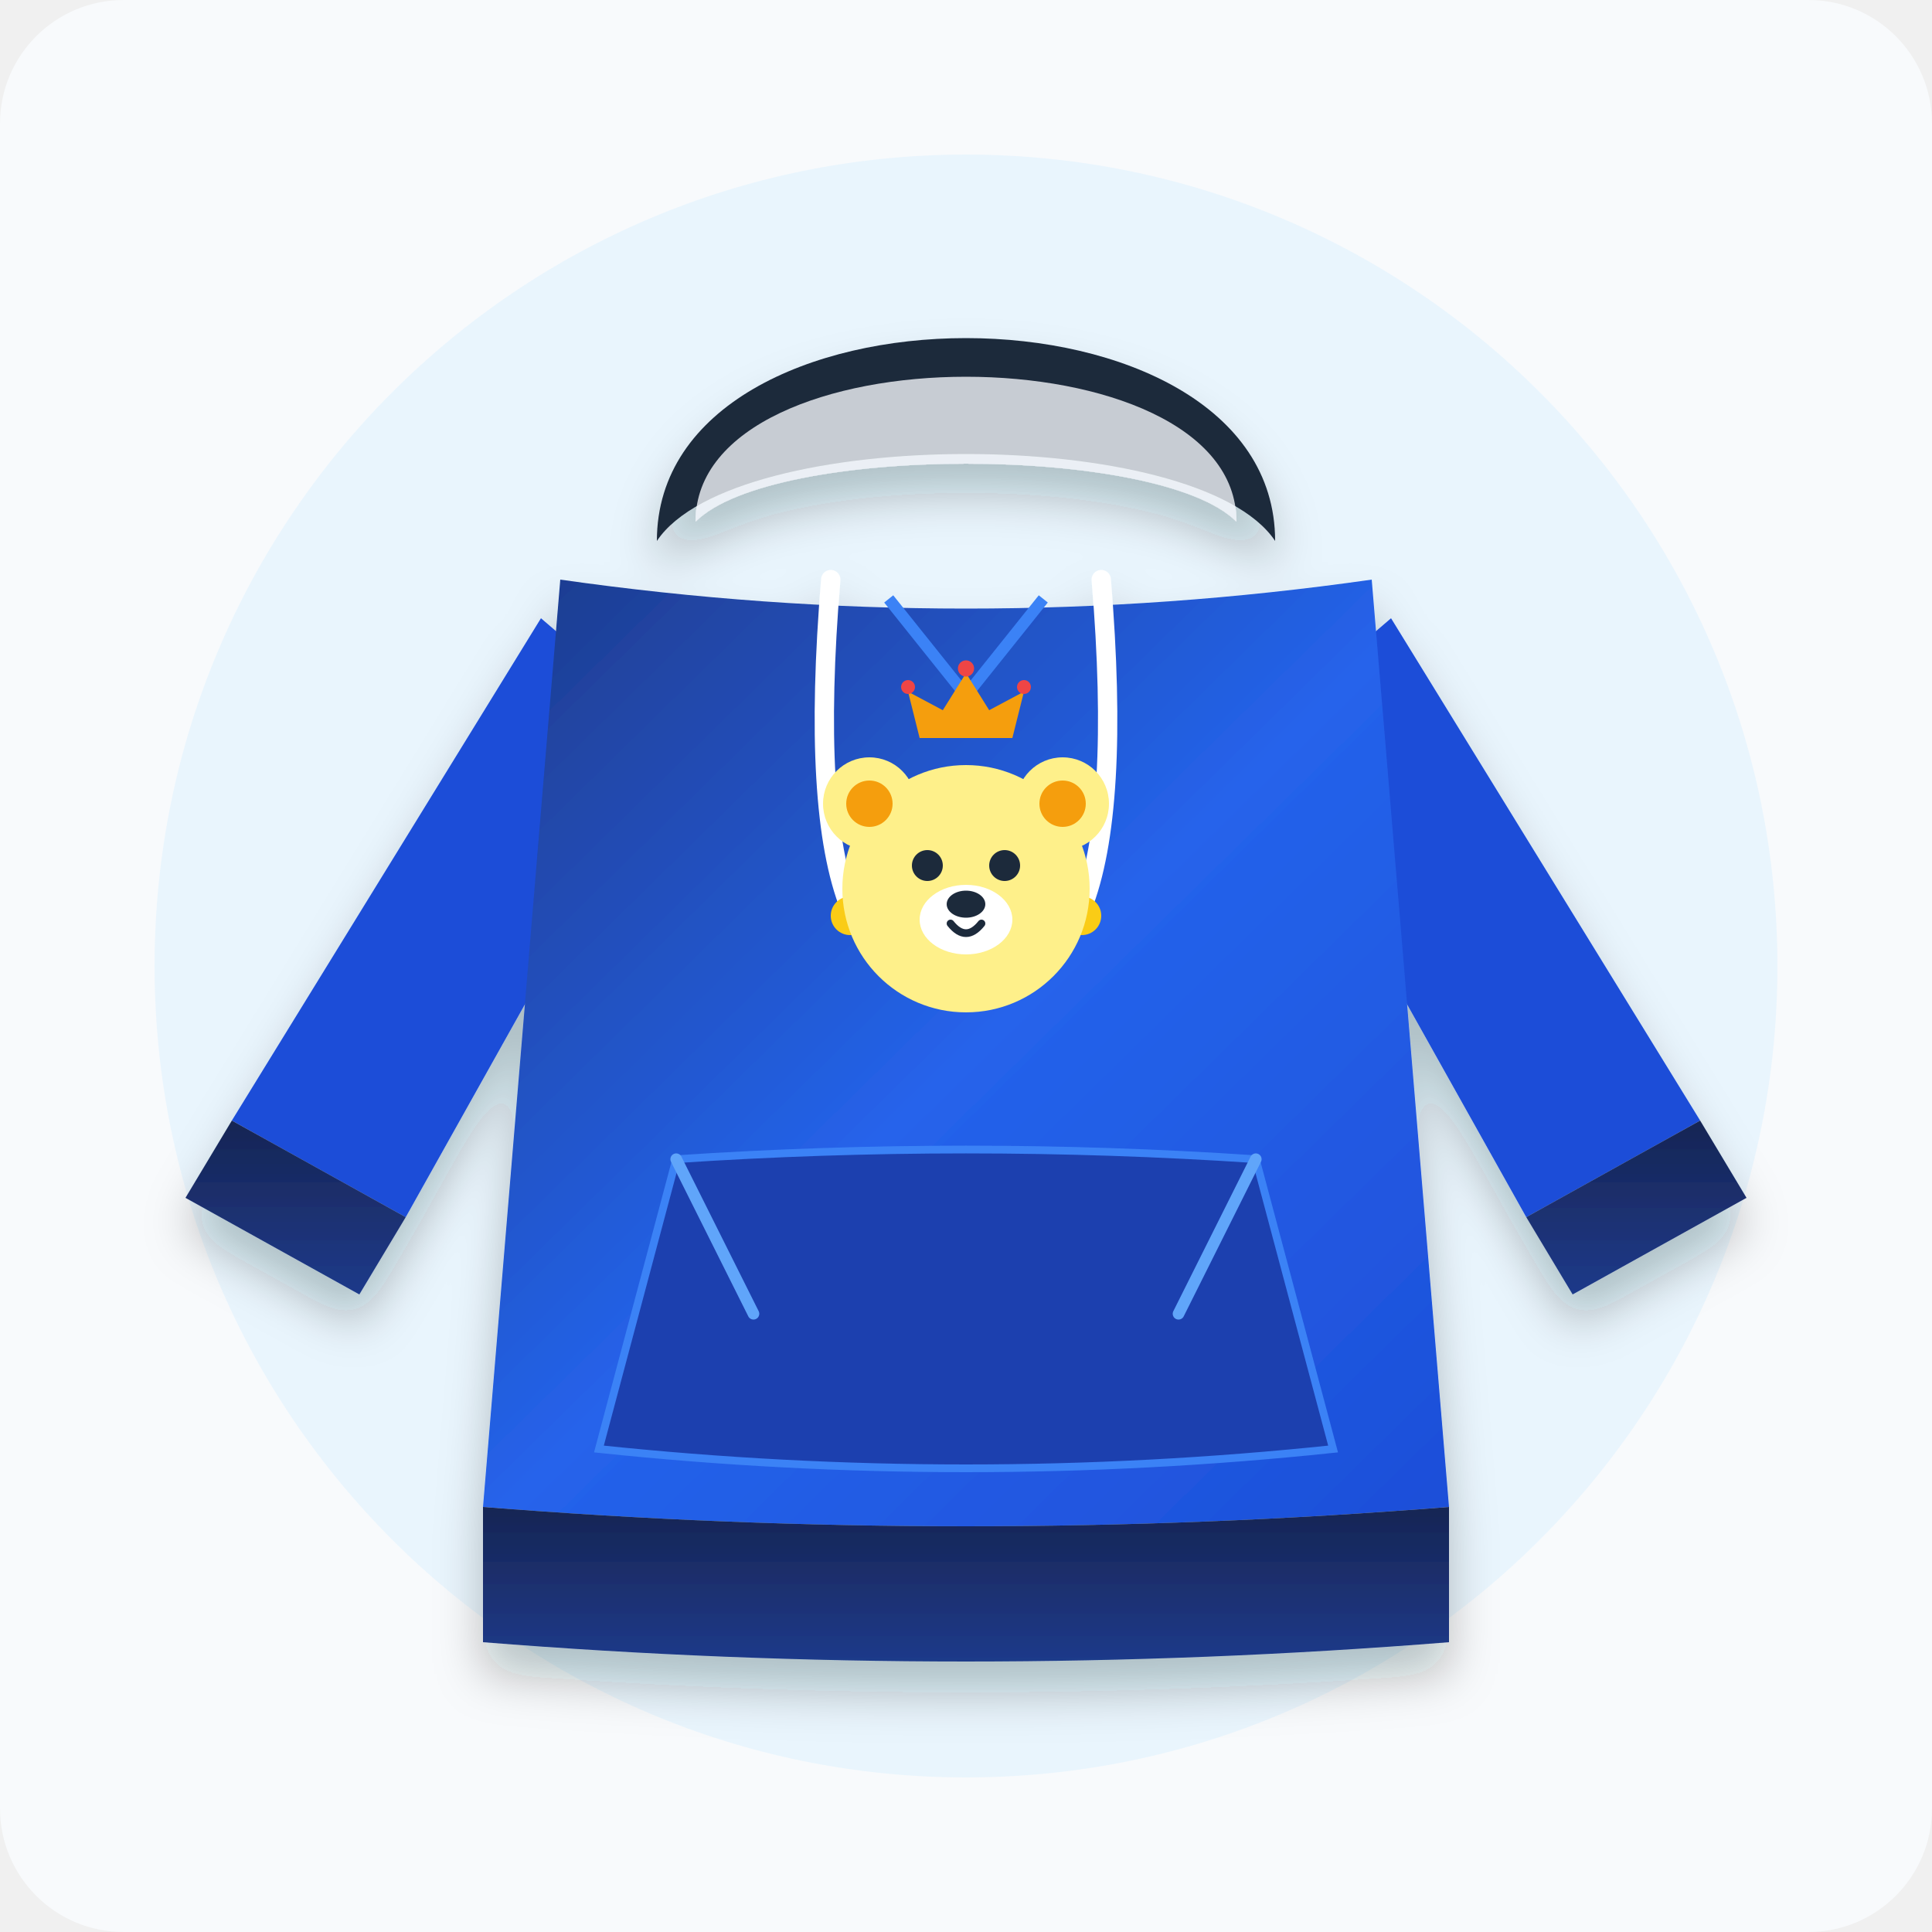
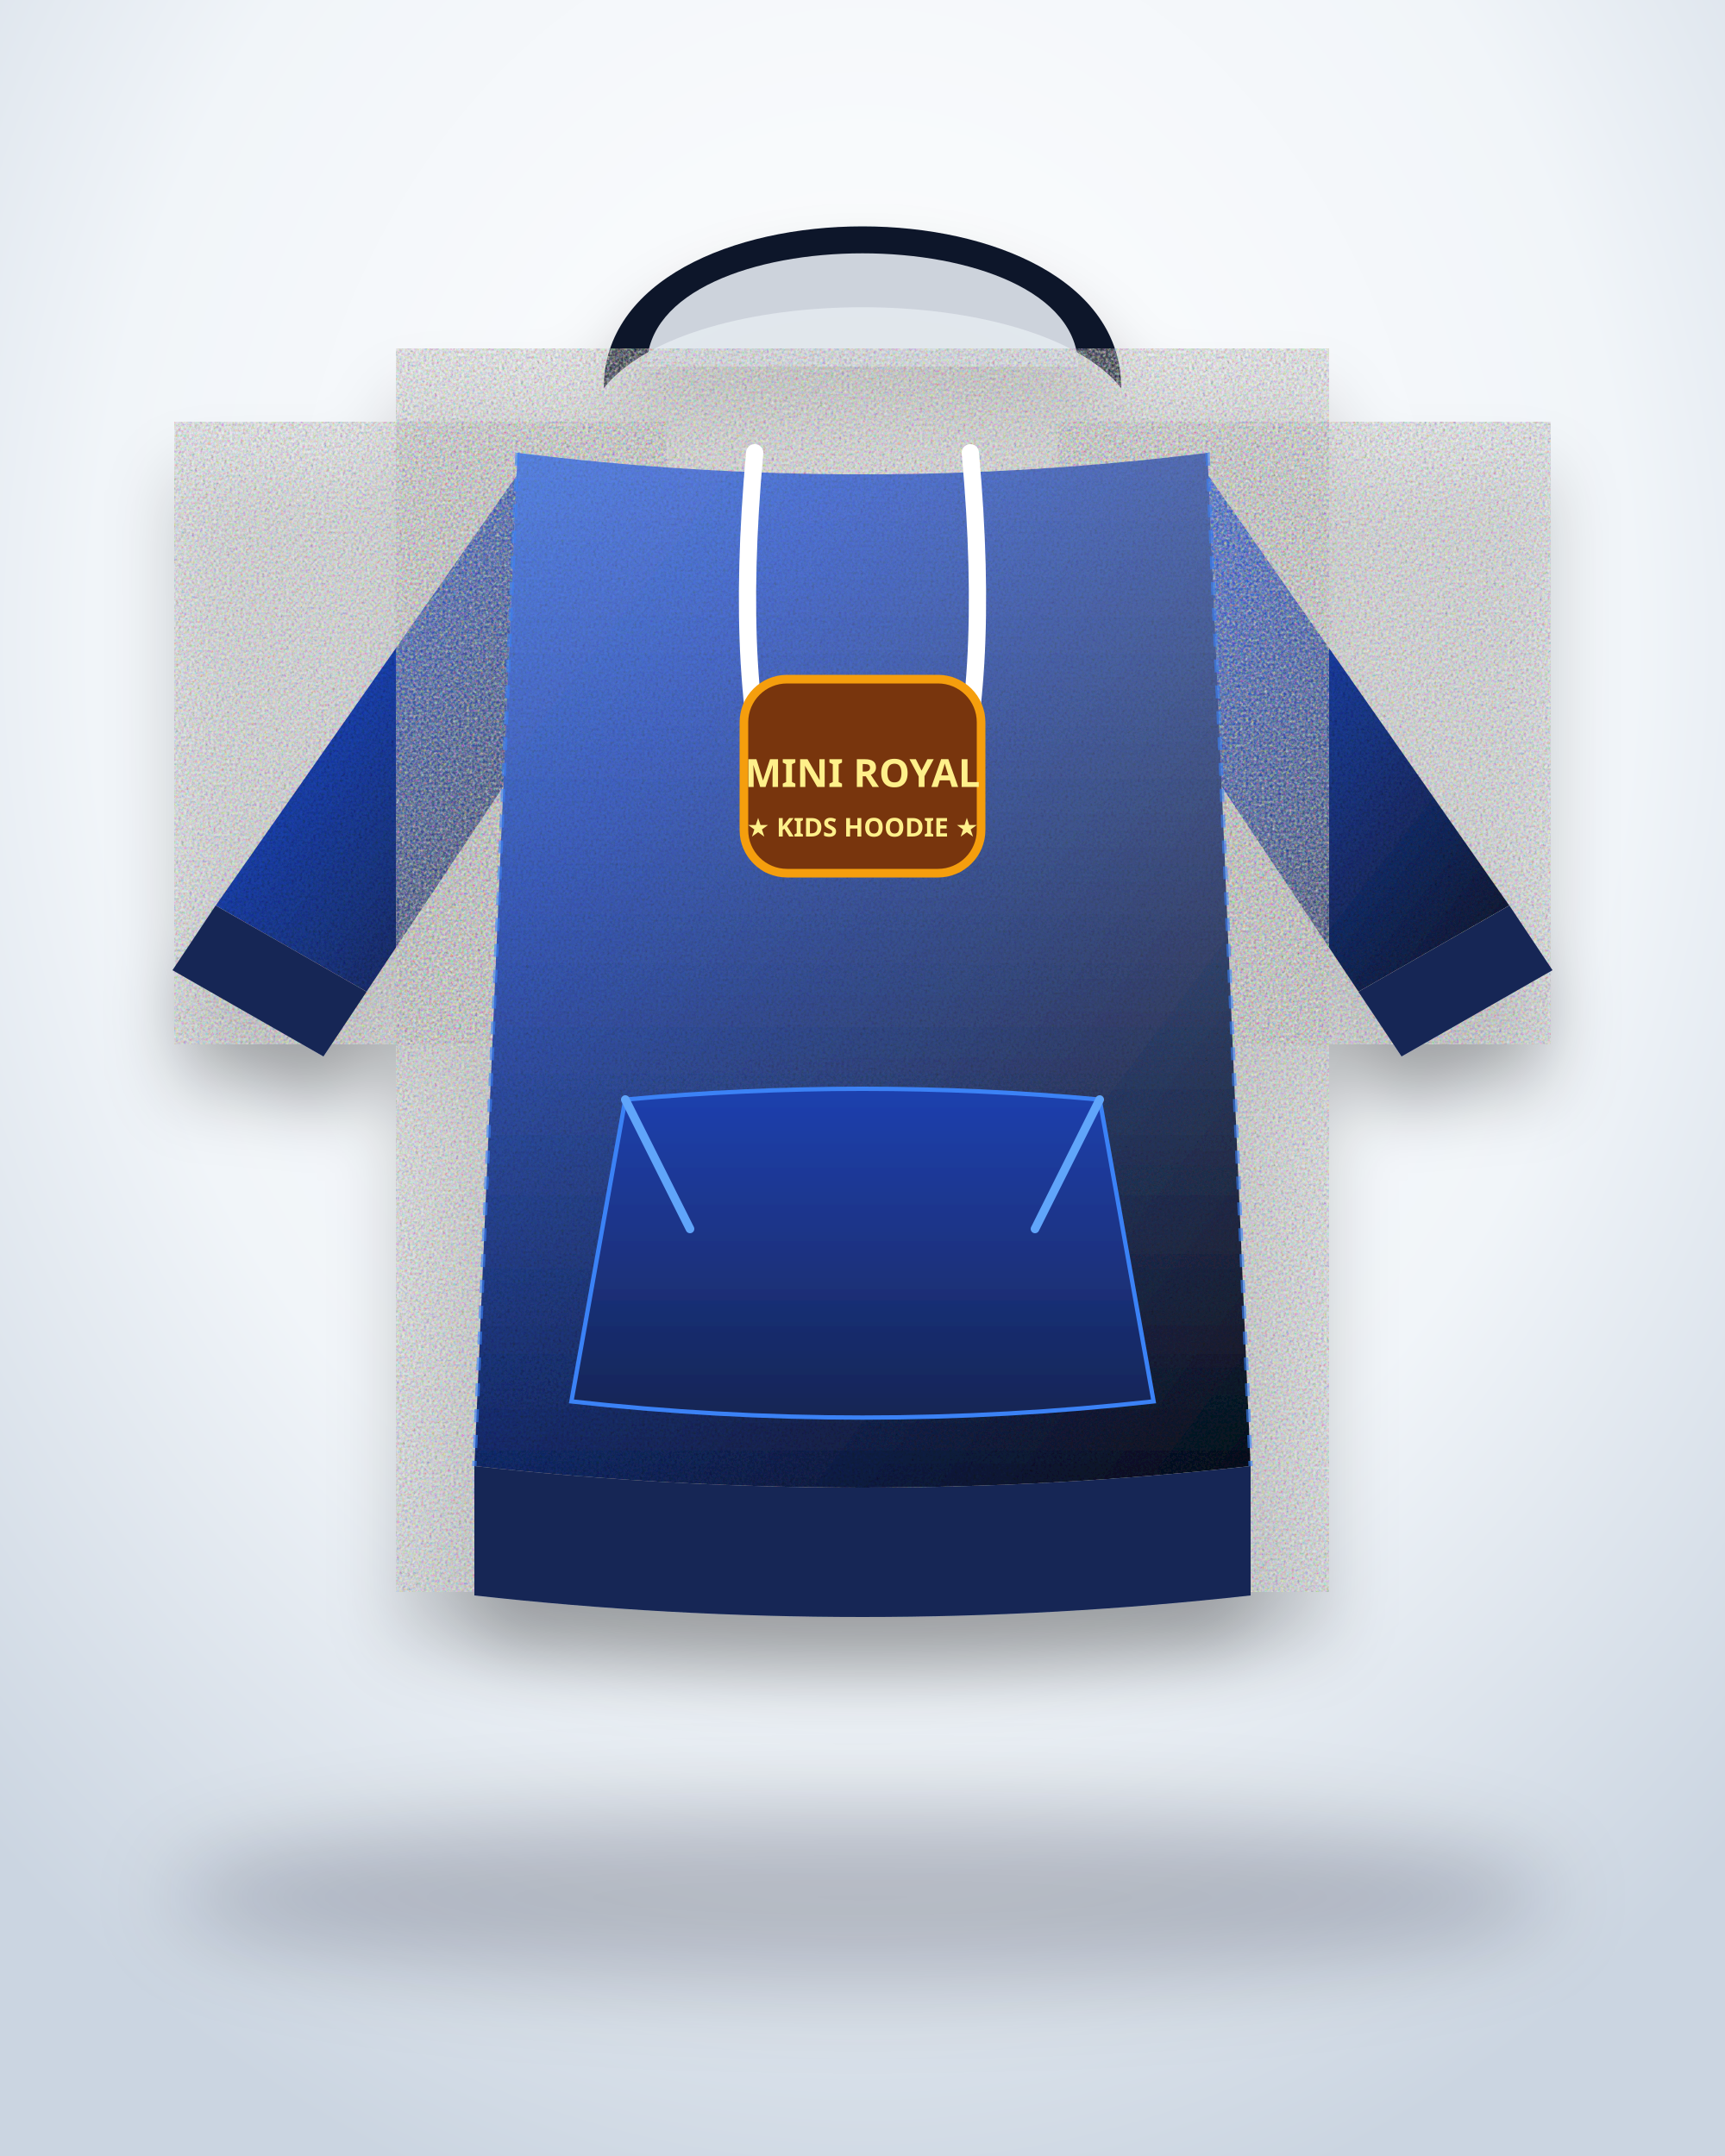
- <svg xmlns="http://www.w3.org/2000/svg" viewBox="0 0 500 500" width="100%" height="100%">
+ <svg xmlns="http://www.w3.org/2000/svg" viewBox="0 0 800 1000" width="100%" height="100%">
  <defs>
-     <linearGradient id="hoodieBg" x1="0%" y1="0%" x2="100%" y2="100%">
-       <stop offset="0%" stop-color="#1e3a8a" />
-       <stop offset="50%" stop-color="#2563eb" />
-       <stop offset="100%" stop-color="#1d4ed8" />
+     <radialGradient id="studioLight" cx="50%" cy="30%" r="75%">
+       <stop offset="0%" stop-color="#ffffff" />
+       <stop offset="60%" stop-color="#f1f5f9" />
+       <stop offset="100%" stop-color="#cbd5e1" />
+     </radialGradient>
+     <linearGradient id="navyFabric3D" x1="0%" y1="0%" x2="100%" y2="100%">
+       <stop offset="0%" stop-color="#2563eb" />
+       <stop offset="25%" stop-color="#1d4ed8" />
+       <stop offset="60%" stop-color="#1e3a8a" />
+       <stop offset="100%" stop-color="#0f172a" />
    </linearGradient>
-     <linearGradient id="ribGrad" x1="0%" y1="0%" x2="0%" y2="100%">
-       <stop offset="0%" stop-color="#172554" />
-       <stop offset="100%" stop-color="#1e3a8a" />
+     <linearGradient id="pocket3D" x1="0%" y1="0%" x2="0%" y2="100%">
+       <stop offset="0%" stop-color="#1e40af" />
+       <stop offset="100%" stop-color="#172554" />
    </linearGradient>
-     <filter id="dropShadow" x="-10%" y="-10%" width="120%" height="120%">
-       <feDropShadow dx="0" dy="8" stdDeviation="6" flood-color="#0f172a" flood-opacity="0.25" />
+     <linearGradient id="fleeceHighlight" x1="0%" y1="0%" x2="0%" y2="100%">
+       <stop offset="0%" stop-color="#ffffff" stop-opacity="0.25" />
+       <stop offset="100%" stop-color="#000000" stop-opacity="0.3" />
+     </linearGradient>
+     <filter id="photoShadow" x="-20%" y="-20%" width="140%" height="140%">
+       <feGaussianBlur in="SourceAlpha" stdDeviation="16" />
+       <feOffset dx="0" dy="24" result="offsetblur" />
+       <feComponentTransfer>
+         <feFuncA type="linear" slope="0.35" />
+       </feComponentTransfer>
+       <feMerge>
+         <feMergeNode />
+         <feMergeNode in="SourceGraphic" />
+       </feMerge>
+     </filter>
+     <filter id="fabricTexture">
+       <feTurbulence type="fractalNoise" baseFrequency="0.8" numOctaves="3" result="noise" />
+       <feColorMatrix type="saturate" values="0" />
+       <feBlend in="SourceGraphic" in2="noise" mode="multiply" opacity="0.12" />
    </filter>
  </defs>
-   <rect width="500" height="500" rx="32" fill="#f8fafc" />
-   <circle cx="250" cy="250" r="210" fill="#e0f2fe" opacity="0.6" />
-   <g filter="url(#dropShadow)">
-     <path d="M 170 140 C 170 70, 330 70, 330 140 C 310 110, 190 110, 170 140 Z" fill="#1e293b" />
-     <path d="M 180 135 C 180 85, 320 85, 320 135 C 300 115, 200 115, 180 135 Z" fill="#f1f5f9" opacity="0.8" />
-     <path d="M 140 160 L 60 290 L 105 315 L 175 190 Z" fill="#1d4ed8" />
-     <path d="M 360 160 L 440 290 L 395 315 L 325 190 Z" fill="#1d4ed8" />
-     <path d="M 60 290 L 48 310 L 93 335 L 105 315 Z" fill="url(#ribGrad)" />
-     <path d="M 440 290 L 452 310 L 407 335 L 395 315 Z" fill="url(#ribGrad)" />
-     <path d="M 145 150 Q 250 165 355 150 L 375 390 Q 250 400 125 390 Z" fill="url(#hoodieBg)" />
-     <path d="M 125 390 Q 250 400 375 390 L 375 425 Q 250 435 125 425 Z" fill="url(#ribGrad)" />
-     <path d="M 215 150 Q 210 210 220 235" fill="none" stroke="#ffffff" stroke-width="5" stroke-linecap="round" />
-     <path d="M 285 150 Q 290 210 280 235" fill="none" stroke="#ffffff" stroke-width="5" stroke-linecap="round" />
-     <circle cx="220" cy="237" r="5" fill="#facc15" />
-     <circle cx="280" cy="237" r="5" fill="#facc15" />
-     <path d="M 230 155 L 250 180 L 270 155" fill="none" stroke="#3b82f6" stroke-width="3" />
-     <path d="M 175 300 Q 250 295 325 300 L 345 375 Q 250 385 155 375 Z" fill="#1e40af" stroke="#3b82f6" stroke-width="2" />
-     <path d="M 175 300 L 195 340" stroke="#60a5fa" stroke-width="3" stroke-linecap="round" />
-     <path d="M 325 300 L 305 340" stroke="#60a5fa" stroke-width="3" stroke-linecap="round" />
-     <g transform="translate(250, 230)">
-       <circle cx="0" cy="0" r="32" fill="#fef08a" />
-       <circle cx="-25" cy="-22" r="12" fill="#fef08a" />
-       <circle cx="25" cy="-22" r="12" fill="#fef08a" />
-       <circle cx="-25" cy="-22" r="6" fill="#f59e0b" />
-       <circle cx="25" cy="-22" r="6" fill="#f59e0b" />
-       <circle cx="-10" cy="-6" r="4" fill="#1e293b" />
-       <circle cx="10" cy="-6" r="4" fill="#1e293b" />
-       <ellipse cx="0" cy="8" rx="12" ry="9" fill="#ffffff" />
-       <ellipse cx="0" cy="4" rx="5" ry="3.5" fill="#1e293b" />
-       <path d="M -4 9 Q 0 14 4 9" fill="none" stroke="#1e293b" stroke-width="2" stroke-linecap="round" />
+   <rect width="800" height="1000" fill="url(#studioLight)" />
+   <ellipse cx="400" cy="880" rx="320" ry="40" fill="#020617" opacity="0.2" filter="blur(20px)" />
+   <g filter="url(#photoShadow)">
+     <path d="M 280 180 C 280 80, 520 80, 520 180 C 480 130, 320 130, 280 180 Z" fill="#0f172a" />
+     <path d="M 300 170 C 300 100, 500 100, 500 170 Z" fill="#e2e8f0" opacity="0.9" />
+     <path d="M 240 220 L 100 420 L 170 460 L 290 280 Z" fill="url(#navyFabric3D)" filter="url(#fabricTexture)" />
+     <path d="M 560 220 L 700 420 L 630 460 L 510 280 Z" fill="url(#navyFabric3D)" filter="url(#fabricTexture)" />
+     <path d="M 100 420 L 80 450 L 150 490 L 170 460 Z" fill="#172554" />
+     <path d="M 700 420 L 720 450 L 650 490 L 630 460 Z" fill="#172554" />
+     <path d="M 240 210 Q 400 230 560 210 L 580 680 Q 400 700 220 680 Z" fill="url(#navyFabric3D)" filter="url(#fabricTexture)" />
+     <path d="M 240 210 Q 400 230 560 210 L 580 680 Q 400 700 220 680 Z" fill="url(#fleeceHighlight)" />
+     <path d="M 220 680 Q 400 700 580 680 L 580 740 Q 400 760 220 740 Z" fill="#172554" />
+     <path d="M 290 510 Q 400 500 510 510 L 535 650 Q 400 665 265 650 Z" fill="url(#pocket3D)" stroke="#3b82f6" stroke-width="2" />
+     <path d="M 290 510 L 320 570" stroke="#60a5fa" stroke-width="4" stroke-linecap="round" />
+     <path d="M 510 510 L 480 570" stroke="#60a5fa" stroke-width="4" stroke-linecap="round" />
+     <path d="M 350 210 Q 340 320 360 380" fill="none" stroke="#ffffff" stroke-width="8" stroke-linecap="round" />
+     <path d="M 450 210 Q 460 320 440 380" fill="none" stroke="#ffffff" stroke-width="8" stroke-linecap="round" />
+     <rect x="353" y="380" width="14" height="24" rx="4" fill="#fbbf24" stroke="#d97706" stroke-width="2" />
+     <rect x="433" y="380" width="14" height="24" rx="4" fill="#fbbf24" stroke="#d97706" stroke-width="2" />
+     <g transform="translate(400, 360)">
+       <rect x="-55" y="-45" width="110" height="90" rx="20" fill="#78350f" stroke="#f59e0b" stroke-width="4" />
+       <text x="0" y="5" fill="#fef08a" font-family="Vazirmatn, sans-serif" font-size="18" font-weight="900" text-anchor="middle">MINI ROYAL</text>
+       <text x="0" y="28" fill="#fef08a" font-family="sans-serif" font-size="12" font-weight="700" text-anchor="middle">★ KIDS HOODIE ★</text>
    </g>
-     <g transform="translate(250, 185) scale(0.6)">
-       <path d="M -20 10 L -25 -10 L -10 -2 L 0 -18 L 10 -2 L 25 -10 L 20 10 Z" fill="#f59e0b" />
-       <circle cx="-25" cy="-12" r="3" fill="#ef4444" />
-       <circle cx="0" cy="-20" r="3.5" fill="#ef4444" />
-       <circle cx="25" cy="-12" r="3" fill="#ef4444" />
-     </g>
+     <path d="M 240 210 L 220 680" stroke="#3b82f6" stroke-width="2" stroke-dasharray="6,6" opacity="0.6" />
+     <path d="M 560 210 L 580 680" stroke="#3b82f6" stroke-width="2" stroke-dasharray="6,6" opacity="0.6" />
  </g>
</svg>
